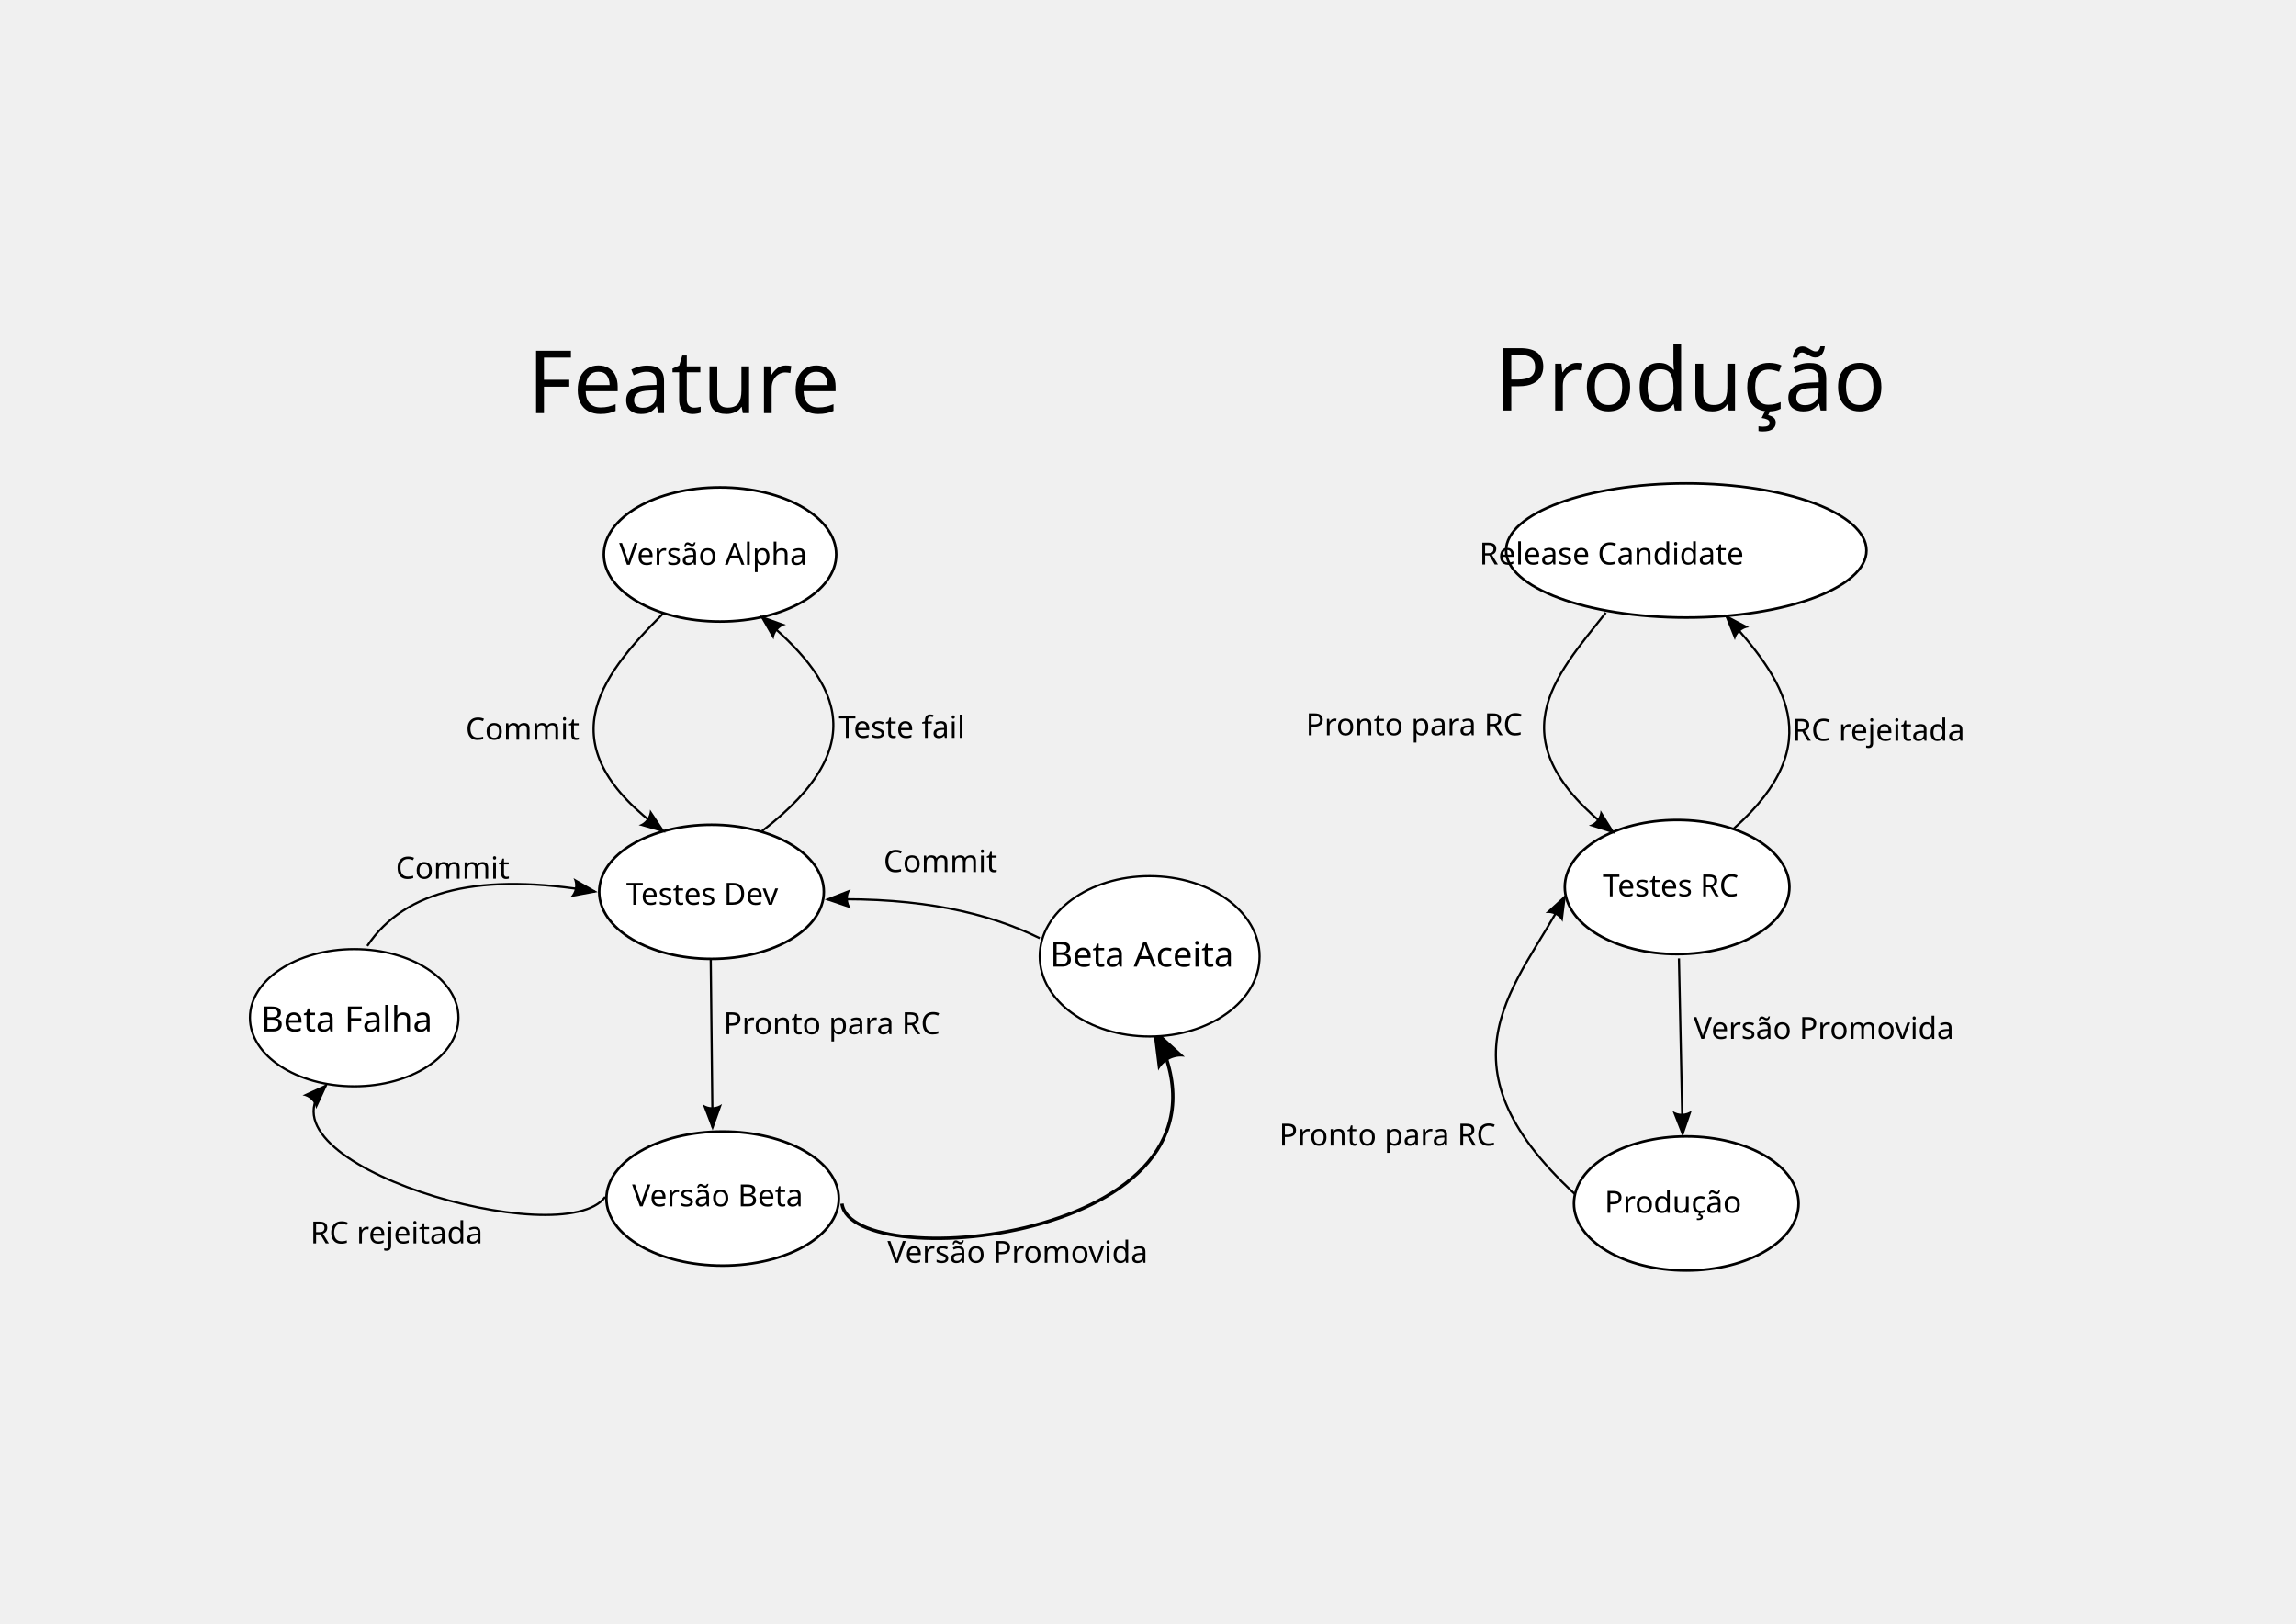
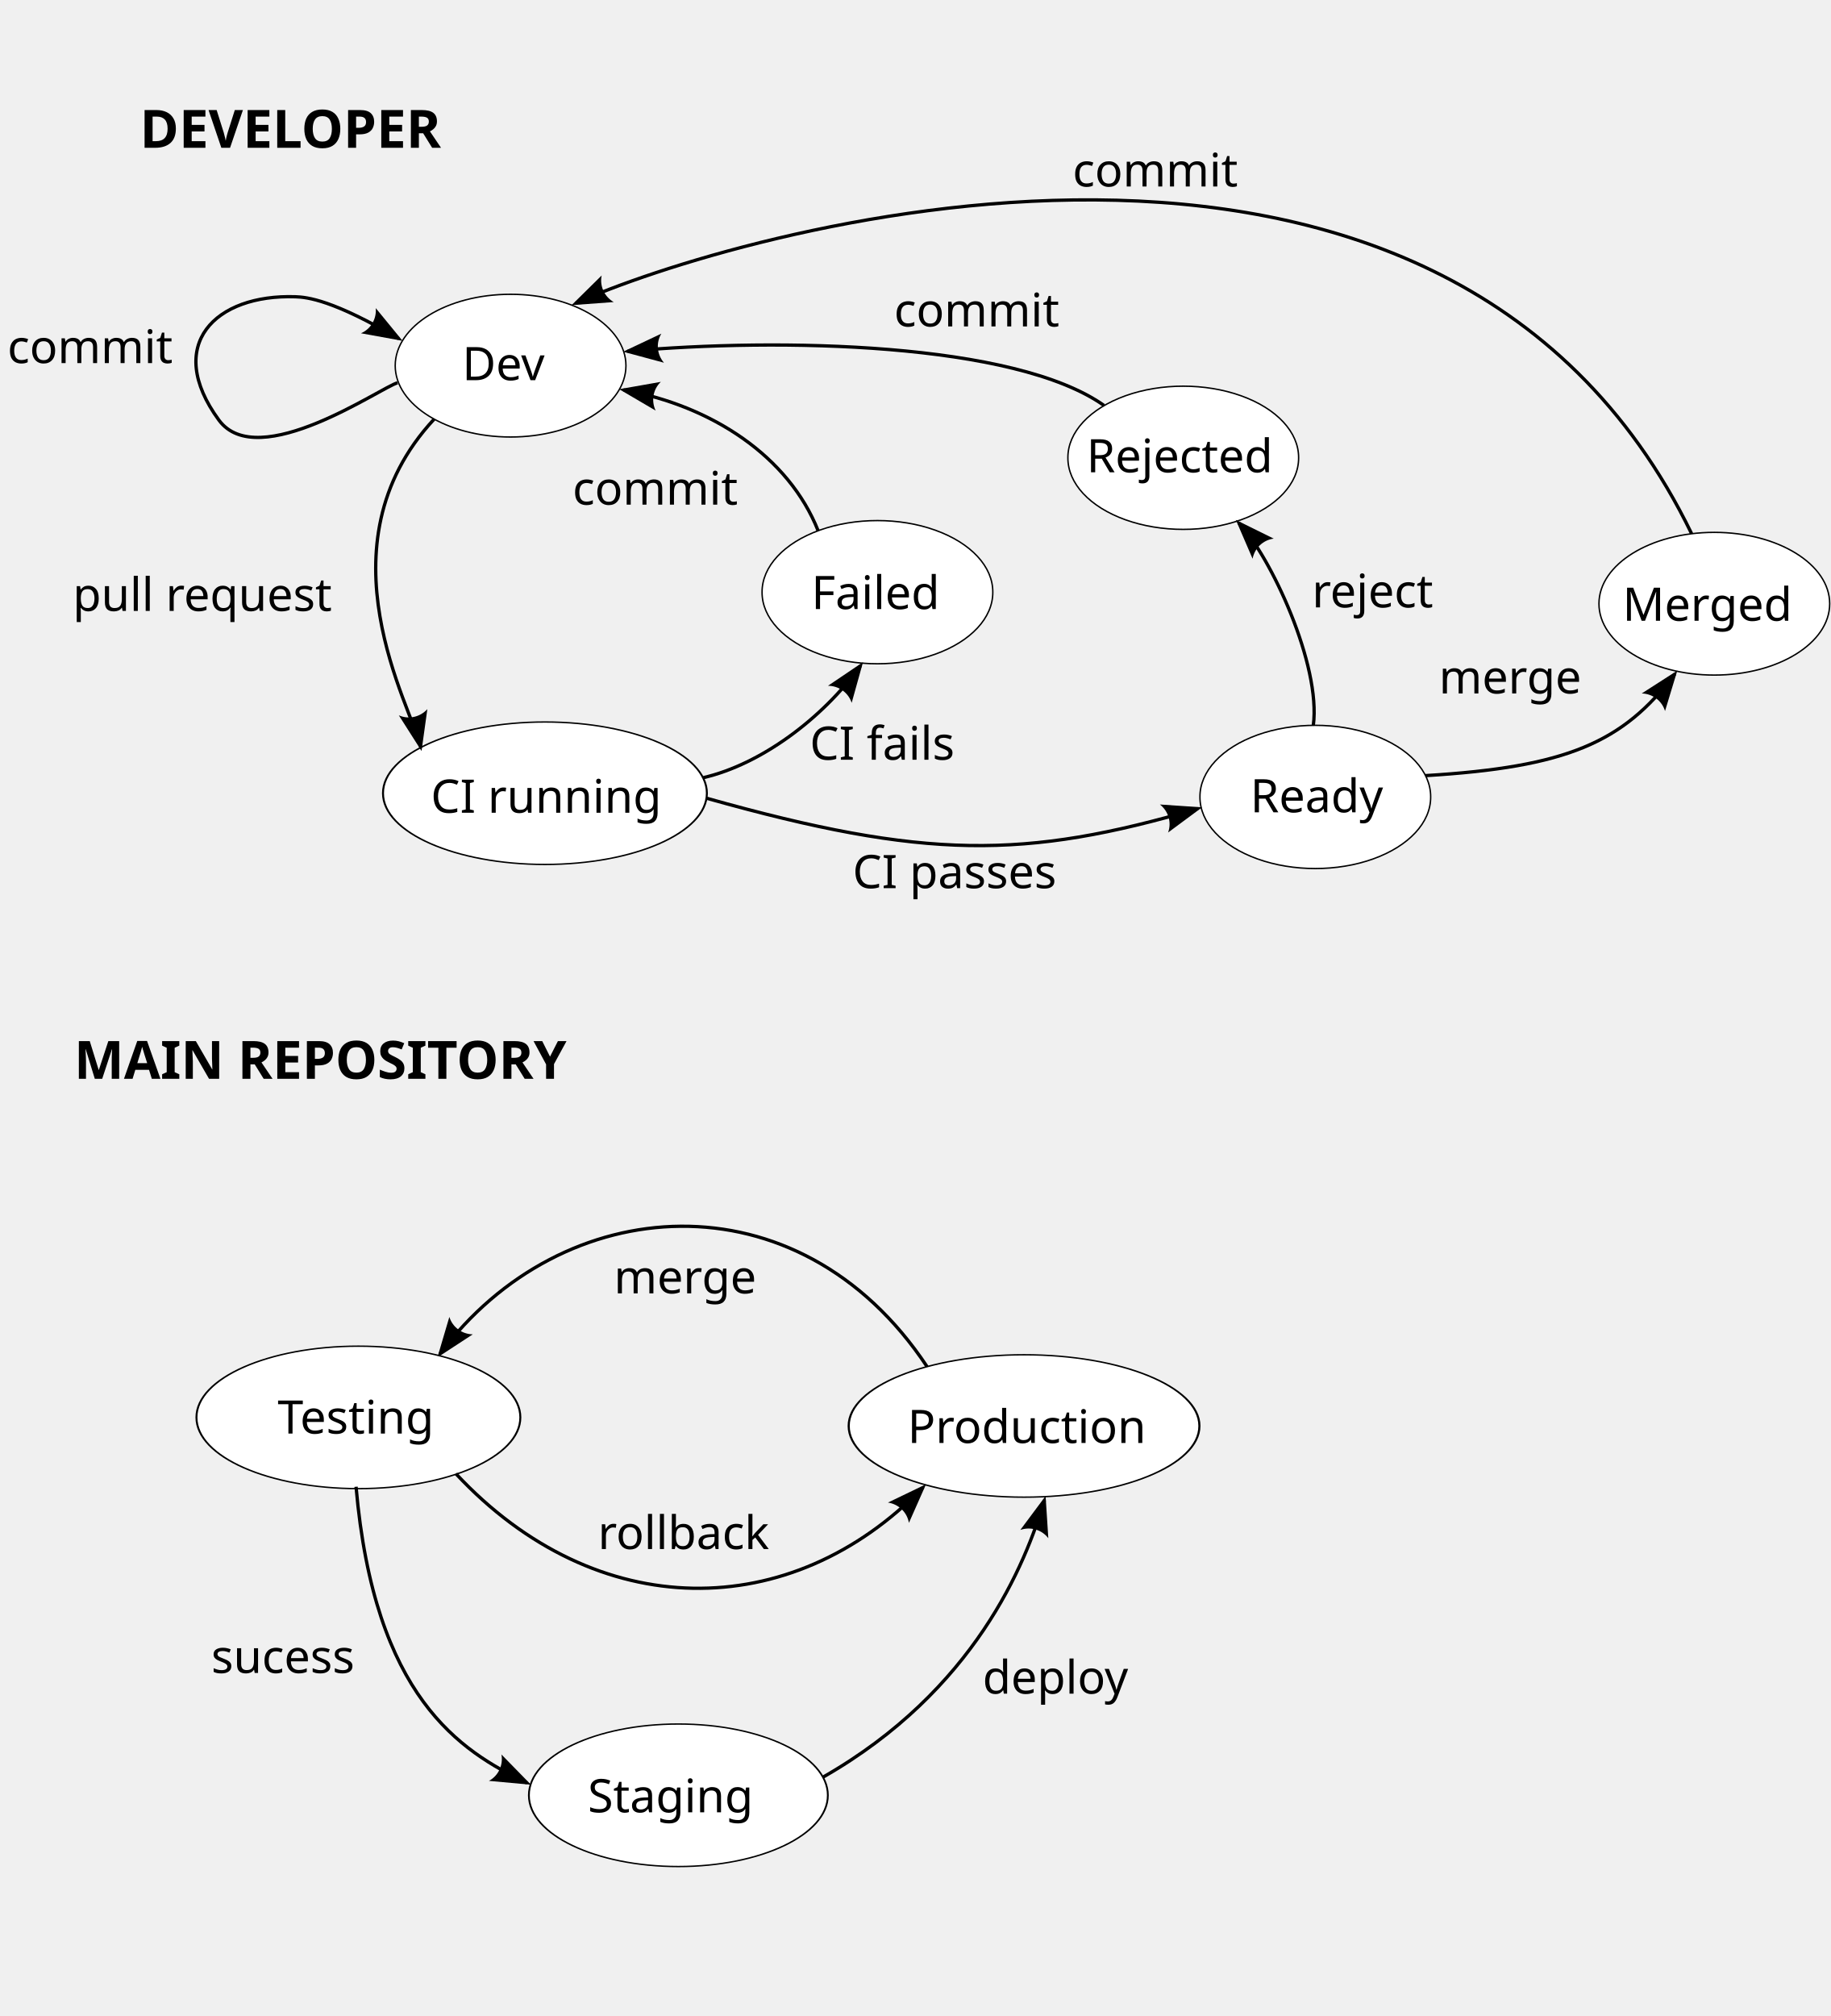
- <svg xmlns="http://www.w3.org/2000/svg" width="1052.362" height="744.094" id="svg2" version="1.1">
+ <svg xmlns="http://www.w3.org/2000/svg" width="554.177" height="610.261" id="svg2" version="1.1">
  <defs id="defs4">
+     <marker orient="auto" refY="0" refX="0" id="Arrow2Mstart" style="overflow:visible">
+       <path id="path3801" style="fill-rule:evenodd;stroke-width:0.625;stroke-linejoin:round" d="M 8.719,4.034 -2.207,0.016 8.719,-4.002 c -1.745,2.372 -1.735,5.617 -6e-7,8.035 z" transform="scale(0.6,0.6)" />
+     </marker>
    <marker orient="auto" refY="0" refX="0" id="Arrow2Lend" style="overflow:visible">
-       <path id="path3874" style="fill-rule:evenodd;stroke-width:0.625;stroke-linejoin:round" d="M 8.719,4.034 -2.207,0.016 8.719,-4.002 c -1.745,2.372 -1.735,5.617 -6e-7,8.035 z" transform="matrix(-1.1,0,0,-1.1,-1.1,0)" />
+       <path id="path3798" style="fill-rule:evenodd;stroke-width:0.625;stroke-linejoin:round" d="M 8.719,4.034 -2.207,0.016 8.719,-4.002 c -1.745,2.372 -1.735,5.617 -6e-7,8.035 z" transform="matrix(-1.1,0,0,-1.1,-1.1,0)" />
+     </marker>
+     <marker orient="auto" refY="0" refX="0" id="Arrow2Lend-7" style="overflow:visible">
+       <path id="path3798-9" style="fill-rule:evenodd;stroke-width:0.625;stroke-linejoin:round" d="M 8.719,4.034 -2.207,0.016 8.719,-4.002 c -1.745,2.372 -1.735,5.617 -6e-7,8.035 z" transform="matrix(-1.1,0,0,-1.1,-1.1,0)" />
+     </marker>
+     <marker orient="auto" refY="0" refX="0" id="marker8894" style="overflow:visible">
+       <path id="path8896" style="fill-rule:evenodd;stroke-width:0.625;stroke-linejoin:round" d="M 8.719,4.034 -2.207,0.016 8.719,-4.002 c -1.745,2.372 -1.735,5.617 -6e-7,8.035 z" transform="matrix(-1.1,0,0,-1.1,-1.1,0)" />
+     </marker>
+     <marker orient="auto" refY="0" refX="0" id="marker8898" style="overflow:visible">
+       <path id="path8900" style="fill-rule:evenodd;stroke-width:0.625;stroke-linejoin:round" d="M 8.719,4.034 -2.207,0.016 8.719,-4.002 c -1.745,2.372 -1.735,5.617 -6e-7,8.035 z" transform="matrix(-1.1,0,0,-1.1,-1.1,0)" />
+     </marker>
+     <marker orient="auto" refY="0" refX="0" id="marker8902" style="overflow:visible">
+       <path id="path8904" style="fill-rule:evenodd;stroke-width:0.625;stroke-linejoin:round" d="M 8.719,4.034 -2.207,0.016 8.719,-4.002 c -1.745,2.372 -1.735,5.617 -6e-7,8.035 z" transform="matrix(-1.1,0,0,-1.1,-1.1,0)" />
+     </marker>
+     <marker orient="auto" refY="0" refX="0" id="marker8906" style="overflow:visible">
+       <path id="path8908" style="fill-rule:evenodd;stroke-width:0.625;stroke-linejoin:round" d="M 8.719,4.034 -2.207,0.016 8.719,-4.002 c -1.745,2.372 -1.735,5.617 -6e-7,8.035 z" transform="matrix(-1.1,0,0,-1.1,-1.1,0)" />
+     </marker>
+     <marker orient="auto" refY="0" refX="0" id="marker8910" style="overflow:visible">
+       <path id="path8912" style="fill-rule:evenodd;stroke-width:0.625;stroke-linejoin:round" d="M 8.719,4.034 -2.207,0.016 8.719,-4.002 c -1.745,2.372 -1.735,5.617 -6e-7,8.035 z" transform="matrix(-1.1,0,0,-1.1,-1.1,0)" />
+     </marker>
+     <marker orient="auto" refY="0" refX="0" id="marker8914" style="overflow:visible">
+       <path id="path8916" style="fill-rule:evenodd;stroke-width:0.625;stroke-linejoin:round" d="M 8.719,4.034 -2.207,0.016 8.719,-4.002 c -1.745,2.372 -1.735,5.617 -6e-7,8.035 z" transform="matrix(-1.1,0,0,-1.1,-1.1,0)" />
+     </marker>
+     <marker orient="auto" refY="0" refX="0" id="Arrow2Lend-0" style="overflow:visible">
+       <path id="path3798-5" style="fill-rule:evenodd;stroke-width:0.625;stroke-linejoin:round" d="M 8.719,4.034 -2.207,0.016 8.719,-4.002 c -1.745,2.372 -1.735,5.617 -6e-7,8.035 z" transform="matrix(-1.1,0,0,-1.1,-1.1,0)" />
+     </marker>
+     <marker orient="auto" refY="0" refX="0" id="marker9081" style="overflow:visible">
+       <path id="path9083" style="fill-rule:evenodd;stroke-width:0.625;stroke-linejoin:round" d="M 8.719,4.034 -2.207,0.016 8.719,-4.002 c -1.745,2.372 -1.735,5.617 -6e-7,8.035 z" transform="matrix(-1.1,0,0,-1.1,-1.1,0)" />
    </marker>
  </defs>
-   <g id="layer1" transform="translate(0,-308.2677)">
-     <flowRoot xml:space="preserve" id="flowRoot2989" style="font-size:12px;font-style:normal;font-weight:normal;line-height:125%;letter-spacing:0px;word-spacing:0px;fill:#000000;fill-opacity:1;stroke:none;font-family:Sans">
-       <flowRegion id="flowRegion2991">
-         <rect id="rect2993" width="122.102" height="80.611" x="97.208" y="324.49" style="font-size:12px" />
-       </flowRegion>
-       <flowPara id="flowPara2995" />
-     </flowRoot>
-     <g id="g5393" transform="translate(172.3622,397.9101)">
-       <path transform="matrix(1.166939,0,0,1.178507,-3.495216,-245.9023)" d="m 183.746,348.199 c 0,14.404 -20.434,26.08 -45.64,26.08 -25.206,0 -45.64,-11.676 -45.64,-26.08 0,-14.404 20.434,-26.08 45.64,-26.08 25.206,0 45.64,11.676 45.64,26.08 z" style="fill:#ffffff;stroke:#000000" />
-       <text id="text2997" y="169.195" x="111.433" style="font-size:40px;font-style:normal;font-weight:normal;line-height:125%;letter-spacing:0px;word-spacing:0px;fill:#000000;fill-opacity:1;stroke:none;font-family:Sans" xml:space="preserve">
-         <tspan style="font-size:14px" y="169.195" x="111.433" id="tspan2999">Versão Alpha</tspan>
-       </text>
-     </g>
-     <g id="g5398" transform="translate(167.2732,369.9501)">
-       <path transform="matrix(1.166939,0,0,1.178507,-2.309763,-63.3415)" d="m 182.222,348.199 c 0,14.404 -19.752,26.08 -44.116,26.08 -24.365,0 -44.116,-11.676 -44.116,-26.08 0,-14.404 19.752,-26.08 44.116,-26.08 24.365,0 44.116,11.676 44.116,26.08 z" id="path2987-9" style="fill:#ffffff;stroke:#000000" />
-       <text id="text2997-6" y="352.941" x="119.731" style="font-size:40px;font-style:normal;font-weight:normal;line-height:125%;letter-spacing:0px;word-spacing:0px;fill:#000000;fill-opacity:1;stroke:none;font-family:Sans" xml:space="preserve">
-         <tspan style="font-size:14px" y="352.941" x="119.731" id="tspan2999-5">Testes Dev</tspan>
-       </text>
-     </g>
-     <path style="fill:#ffffff;stroke:#000000" id="path2987-7" d="m 183.746,348.199 a 45.64,26.08 0 1 1 -91.28,0 45.64,26.08 0 1 1 91.28,0 z" transform="matrix(1.166939,0,0,1.178507,170.0525,447.1873)" />
-     <text xml:space="preserve" style="font-size:40px;font-style:normal;font-weight:normal;line-height:125%;letter-spacing:0px;word-spacing:0px;fill:#000000;fill-opacity:1;stroke:none;font-family:Sans" x="289.723" y="861.099" id="text2997-2">
-       <tspan x="289.723" y="861.099" style="font-size:14px" id="tspan3049">Versão Beta</tspan>
+   <g id="layer1" transform="translate(-26.12631,-32.03189)">
+     <path style="fill:#ffffff;fill-opacity:1;stroke:#000000;stroke-width:0.999;stroke-miterlimit:4;stroke-opacity:1;stroke-dasharray:none" id="path2995" d="m 421.429,185.576 c 0,27.811 -36.457,50.357 -81.429,50.357 -44.972,0 -81.429,-22.546 -81.429,-50.357 0,-27.811 36.457,-50.357 81.429,-50.357 44.972,0 81.429,22.546 81.429,50.357 z" transform="matrix(0.4289423,0,0,0.4289423,34.87059,63.11619)" />
+     <text xml:space="preserve" style="font-size:40px;font-style:normal;font-weight:normal;line-height:125%;letter-spacing:0px;word-spacing:0px;fill:#000000;fill-opacity:1;stroke:none;font-family:Sans" x="166.068" y="147.117" id="text2997">
+       <tspan id="tspan2999" x="166.068" y="147.117" style="font-size:14px">Dev</tspan>
    </text>
-     <path style="fill:none;stroke:#000000;stroke-width:1px;stroke-linecap:butt;stroke-linejoin:miter;stroke-opacity:1;marker-end:url(#Arrow2Lend)" d="m 303.967,589.393 c -30.163,30.075 -53.366,60.883 0,99.751" id="path7271" />
-     <path style="fill:none;stroke:#000000;stroke-width:1px;stroke-linecap:butt;stroke-linejoin:miter;stroke-opacity:1;marker-end:url(#Arrow2Lend)" d="m 325.761,747.822 0.838,77.119" id="path7273" />
-     <path style="fill:none;stroke:#000000;stroke-width:1.553px;stroke-linecap:butt;stroke-linejoin:miter;stroke-opacity:1;marker-end:url(#Arrow2Lend)" d="m 385.909,859.87 c 4.426,33.853 192.72,16.32 143.441,-78.901" id="path7277" />
-     <path style="fill:none;stroke:#000000;stroke-width:1px;stroke-linecap:butt;stroke-linejoin:miter;stroke-opacity:1;marker-end:url(#Arrow2Lend)" d="m 349.232,689.144 c 53.247,-40.883 32.883,-70.442 0,-98.075" id="path7279" />
-     <g transform="translate(615.2236,396.0926)" id="g5393-5">
-       <path transform="matrix(1.166939,0,0,1.178507,-3.495216,-245.9023)" d="m 208.888,348.199 c 0,14.404 -31.69,26.08 -70.782,26.08 -39.092,0 -70.782,-11.676 -70.782,-26.08 0,-14.404 31.69,-26.08 70.782,-26.08 39.092,0 70.782,11.676 70.782,26.08 z" id="path2987" style="fill:#ffffff;stroke:#000000" />
-       <text id="text2997-3" y="170.871" x="159.84" style="font-size:40px;font-style:normal;font-weight:normal;text-align:center;line-height:125%;letter-spacing:0px;word-spacing:0px;text-anchor:middle;fill:#000000;fill-opacity:1;stroke:none;font-family:Sans" xml:space="preserve">
-         <tspan style="font-size:14px;text-align:center;text-anchor:middle" y="170.871" x="159.84" id="tspan8036">Release Candidate</tspan>
-       </text>
-     </g>
-     <g id="g5398-6" transform="translate(588.8907,337.5923)">
-       <g id="g8086" transform="translate(19.27967,29.33863)">
-         <path style="fill:#ffffff;stroke:#000000" id="path2987-9-1" d="m 182.222,348.199 c 0,14.404 -19.752,26.08 -44.116,26.08 -24.365,0 -44.116,-11.676 -44.116,-26.08 0,-14.404 19.752,-26.08 44.116,-26.08 24.365,0 44.116,11.676 44.116,26.08 z" transform="matrix(1.166939,0,0,1.178507,-0.6332696,-62.50325)" />
-         <text xml:space="preserve" style="font-size:40px;font-style:normal;font-weight:normal;line-height:125%;letter-spacing:0px;word-spacing:0px;fill:#000000;fill-opacity:1;stroke:none;font-family:Sans" x="126.437" y="352.103" id="text2997-6-4">
-           <tspan id="tspan2999-5-6" x="126.437" y="352.103" style="font-size:14px">Testes RC</tspan>
-         </text>
-       </g>
-     </g>
-     <g id="g5398-6-0" transform="translate(593.082,482.6089)">
-       <g id="g8086-0" transform="translate(19.27967,29.33863)">
-         <path style="fill:#ffffff;stroke:#000000" id="path2987-9-1-5" d="m 182.222,348.199 c 0,14.404 -19.752,26.08 -44.116,26.08 -24.365,0 -44.116,-11.676 -44.116,-26.08 0,-14.404 19.752,-26.08 44.116,-26.08 24.365,0 44.116,11.676 44.116,26.08 z" transform="matrix(1.166939,0,0,1.178507,-0.6332696,-62.50325)" />
-         <text xml:space="preserve" style="font-size:40px;font-style:normal;font-weight:normal;line-height:125%;letter-spacing:0px;word-spacing:0px;fill:#000000;fill-opacity:1;stroke:none;font-family:Sans" x="123.084" y="352.103" id="text2997-6-4-4">
-           <tspan id="tspan2999-5-6-8" x="123.084" y="352.103" style="font-size:14px">Produção</tspan>
-         </text>
-       </g>
-     </g>
-     <path style="fill:none;stroke:#000000;stroke-width:1px;stroke-linecap:butt;stroke-linejoin:miter;stroke-opacity:1;marker-end:url(#Arrow2Lend)" d="m 736.007,589.046 c -23.211,29.475 -51.458,58.111 3.353,100.59" id="path8121" />
-     <path style="fill:none;stroke:#000000;stroke-width:1px;stroke-linecap:butt;stroke-linejoin:miter;stroke-opacity:1;marker-end:url(#Arrow2Lend)" d="m 794.684,687.959 c 44.468,-39.535 22.323,-68.662 -3.353,-97.237" id="path8123" />
-     <path style="fill:none;stroke:#000000;stroke-width:1px;stroke-linecap:butt;stroke-linejoin:miter;stroke-opacity:1;marker-end:url(#Arrow2Lend)" d="m 769.537,747.475 1.676,80.472" id="path8489" />
-     <text xml:space="preserve" style="font-size:40px;font-style:normal;font-weight:normal;line-height:125%;letter-spacing:0px;word-spacing:0px;fill:#000000;fill-opacity:1;stroke:none;font-family:Sans" x="213.436" y="647.232" id="text9403">
-       <tspan id="tspan9405" x="213.436" y="647.232" style="font-size:14px;font-weight:normal;-inkscape-font-specification:Sans">Commit</tspan>
+     <path style="fill:none;stroke:#000000;stroke-width:1px;stroke-linecap:butt;stroke-linejoin:miter;stroke-opacity:1;marker-end:url(#Arrow2Lend)" d="m 146.489,147.914 c -4.795,1.207 -42.238,27.466 -54.098,11.272 -16.681,-22.777 -1.109,-38.144 23.214,-37.321 3.521,0.119 11.333,0.958 31.25,12.679" id="path4229" />
+     <text xml:space="preserve" style="font-size:14px;font-style:normal;font-weight:normal;line-height:125%;letter-spacing:0px;word-spacing:0px;fill:#000000;fill-opacity:1;stroke:none;font-family:Sans" x="28.384" y="141.939" id="text4413">
+       <tspan id="tspan4415" x="28.384" y="141.939">commit</tspan>
    </text>
-     <text xml:space="preserve" style="font-size:40px;font-style:normal;font-weight:normal;line-height:125%;letter-spacing:0px;word-spacing:0px;fill:#000000;fill-opacity:1;stroke:none;font-family:Sans" x="384.439" y="646.394" id="text9407">
-       <tspan id="tspan9409" x="384.439" y="646.394" style="font-size:14px">Teste fail</tspan>
+     <path style="fill:#ffffff;fill-opacity:1;stroke:#000000;stroke-width:0.999;stroke-miterlimit:4;stroke-opacity:1;stroke-dasharray:none" id="path2995-8-8" d="m 421.429,185.576 c 0,27.811 -36.457,50.357 -81.429,50.357 -44.972,0 -81.429,-22.546 -81.429,-50.357 0,-27.811 36.457,-50.357 81.429,-50.357 44.972,0 81.429,22.546 81.429,50.357 z" transform="matrix(0.6021342,0,0,0.4281605,-13.61116,192.6903)" />
+     <text xml:space="preserve" style="font-size:40px;font-style:normal;font-weight:normal;line-height:125%;letter-spacing:0px;word-spacing:0px;fill:#000000;fill-opacity:1;stroke:none;font-family:Sans" x="156.557" y="278.054" id="text2997-2-6">
+       <tspan x="156.557" y="278.054" style="font-size:14px" id="tspan6927">CI running</tspan>
    </text>
-     <text xml:space="preserve" style="font-size:40px;font-style:normal;font-weight:normal;line-height:125%;letter-spacing:0px;word-spacing:0px;fill:#000000;fill-opacity:1;stroke:none;font-family:Sans" x="331.629" y="782.19" id="text9411">
-       <tspan id="tspan9413" x="331.629" y="782.19" style="font-size:14px">Pronto para RC</tspan>
+     <path style="fill:none;stroke:#000000;stroke-width:1px;stroke-linecap:butt;stroke-linejoin:miter;stroke-opacity:1;marker-mid:none;marker-end:url(#Arrow2Lend)" d="m 157.582,158.891 c -35.786,38.502 -6.66,87.569 -4.129,99.187" id="path4835" />
+     <path style="fill:#ffffff;fill-opacity:1;stroke:#000000;stroke-width:0.999;stroke-miterlimit:4;stroke-opacity:1;stroke-dasharray:none" id="path2995-8-8-9" d="m 421.429,185.576 c 0,27.811 -36.457,50.357 -81.429,50.357 -44.972,0 -81.429,-22.546 -81.429,-50.357 0,-27.811 36.457,-50.357 81.429,-50.357 44.972,0 81.429,22.546 81.429,50.357 z" transform="matrix(0.4289423,0,0,0.4289423,399.3208,135.1817)" />
+     <text xml:space="preserve" style="font-size:40px;font-style:normal;font-weight:normal;line-height:125%;letter-spacing:0px;word-spacing:0px;fill:#000000;fill-opacity:1;stroke:none;font-family:Sans" x="517.386" y="219.94" id="text2997-2-6-3">
+       <tspan id="tspan2999-3-5-2" x="517.386" y="219.94" style="font-size:14px">Merged</tspan>
    </text>
-     <text xml:space="preserve" style="font-size:40px;font-style:normal;font-weight:normal;line-height:125%;letter-spacing:0px;word-spacing:0px;fill:#000000;fill-opacity:1;stroke:none;font-family:Sans" x="776.243" y="784.357" id="text9415">
-       <tspan id="tspan9417" x="776.243" y="784.357" style="font-size:14px">Versão Promovida</tspan>
+     <text xml:space="preserve" style="font-size:14px;font-style:normal;font-weight:normal;line-height:125%;letter-spacing:0px;word-spacing:0px;fill:#000000;fill-opacity:1;stroke:none;font-family:Sans" x="48.171" y="216.97" id="text5237">
+       <tspan id="tspan5239" x="48.171" y="216.97">pull request</tspan>
    </text>
-     <text xml:space="preserve" style="font-size:40px;font-style:normal;font-weight:normal;line-height:125%;letter-spacing:0px;word-spacing:0px;fill:#000000;fill-opacity:1;stroke:none;font-family:Sans" x="598.534" y="645.208" id="text9419">
-       <tspan id="tspan9421" x="598.534" y="645.208" style="font-size:14px">Pronto para RC</tspan>
+     <path style="fill:#ffffff;fill-opacity:1;stroke:#000000;stroke-width:0.999;stroke-miterlimit:4;stroke-opacity:1;stroke-dasharray:none" id="path2995-8-8-9-3" d="m 421.429,185.576 a 81.429,50.357 0 1 1 -162.857,0 81.429,50.357 0 1 1 162.857,0 z" transform="matrix(0.4289423,0,0,0.4289423,278.5135,193.6695)" />
+     <text xml:space="preserve" style="font-size:40px;font-style:normal;font-weight:normal;line-height:125%;letter-spacing:0px;word-spacing:0px;fill:#000000;fill-opacity:1;stroke:none;font-family:Sans" x="404.66" y="277.923" id="text2997-2-6-3-9">
+       <tspan id="tspan2999-3-5-2-7" x="404.66" y="277.923" style="font-size:14px">Ready</tspan>
    </text>
-     <text xml:space="preserve" style="font-size:40px;font-style:normal;font-weight:normal;line-height:125%;letter-spacing:0px;word-spacing:0px;fill:#000000;fill-opacity:1;stroke:none;font-family:Sans" x="406.749" y="886.981" id="text9423">
-       <tspan x="406.749" y="886.981" id="tspan9427" style="font-size:14px">Versão Promovida</tspan>
+     <text xml:space="preserve" style="font-size:14px;font-style:normal;font-weight:normal;line-height:125%;letter-spacing:0px;word-spacing:0px;fill:#000000;fill-opacity:1;stroke:none;font-family:Sans" x="284.262" y="300.886" id="text5267">
+       <tspan id="tspan5269" x="284.262" y="300.886">CI passes</tspan>
    </text>
-     <text xml:space="preserve" style="font-size:40px;font-style:normal;font-weight:normal;line-height:125%;letter-spacing:0px;word-spacing:0px;fill:#000000;fill-opacity:1;stroke:none;font-family:Sans" x="821.508" y="647.723" id="text9431">
-       <tspan id="tspan9433" x="821.508" y="647.723" style="font-size:14px">RC rejeitada</tspan>
+     <text xml:space="preserve" style="font-size:14px;font-style:normal;font-weight:normal;text-align:center;line-height:125%;letter-spacing:0px;word-spacing:0px;text-anchor:middle;fill:#000000;fill-opacity:1;stroke:none;font-family:Sans" x="492.449" y="241.944" id="text5273">
+       <tspan x="492.449" y="241.944" id="tspan7493">merge</tspan>
    </text>
-     <g id="g9458" transform="translate(31.57595,234.0453)">
-       <g id="g9455">
-         <path style="fill:#ffffff;stroke:#000000" id="path9449" d="m 178.547,540.613 c 0,17.361 -21.392,31.434 -47.78,31.434 -26.388,0 -47.78,-14.074 -47.78,-31.434 0,-17.361 21.392,-31.434 47.78,-31.434 26.388,0 47.78,14.074 47.78,31.434 z" />
-       </g>
-       <text id="text9451" y="546.9" x="88.016" style="font-size:40px;font-style:normal;font-weight:normal;line-height:125%;letter-spacing:0px;word-spacing:0px;fill:#000000;fill-opacity:1;stroke:none;font-family:Sans" xml:space="preserve">
-         <tspan style="font-size:16px" y="546.9" x="88.016" id="tspan9453">Beta Falha</tspan>
-       </text>
-     </g>
-     <path style="fill:none;stroke:#000000;stroke-width:1px;stroke-linecap:butt;stroke-linejoin:miter;stroke-opacity:1;marker-end:url(#Arrow2Lend)" d="M 277.398,548.494 C 258.222,574.782 113.721,533.166 149.368,497.519" id="path9464" transform="translate(0,308.2677)" />
-     <text xml:space="preserve" style="font-size:40px;font-style:normal;font-weight:normal;line-height:125%;letter-spacing:0px;word-spacing:0px;fill:#000000;fill-opacity:1;stroke:none;font-family:Sans" x="142.255" y="878.1" id="text9648">
-       <tspan x="142.255" y="878.1" id="tspan9652" style="font-size:14px">RC rejeitada</tspan>
+     <text xml:space="preserve" style="font-size:14px;font-style:normal;font-weight:normal;line-height:125%;letter-spacing:0px;word-spacing:0px;fill:#000000;fill-opacity:1;stroke:none;font-family:Sans" x="271.295" y="262.008" id="text6377">
+       <tspan id="tspan6379" x="271.295" y="262.008">CI fails</tspan>
    </text>
-     <path style="fill:none;stroke:#000000;stroke-width:1px;stroke-linecap:butt;stroke-linejoin:miter;stroke-opacity:1;marker-end:url(#Arrow2Lend)" d="m 168.335,433.504 c 17.173,-25.899 52.375,-33.768 104.32,-24.895" id="path9656" transform="translate(0,308.2677)" />
-     <text xml:space="preserve" style="font-size:40px;font-style:normal;font-weight:normal;line-height:125%;letter-spacing:0px;word-spacing:0px;fill:#000000;fill-opacity:1;stroke:none;font-family:Sans" x="181.375" y="710.95" id="text9840">
-       <tspan id="tspan9842" x="181.375" y="710.95" style="font-size:14px">Commit</tspan>
+     <text xml:space="preserve" style="font-size:14px;font-style:normal;font-weight:normal;line-height:125%;letter-spacing:0px;word-spacing:0px;fill:#000000;fill-opacity:1;stroke:none;font-family:Sans" x="68.465" y="76.764" id="text6931">
+       <tspan id="tspan6933" x="68.465" y="76.764" style="font-size:16px;font-weight:bold;-inkscape-font-specification:Sans Bold">DEVELOPER</tspan>
    </text>
-     <text xml:space="preserve" style="font-size:40px;font-style:normal;font-weight:normal;line-height:125%;letter-spacing:0px;word-spacing:0px;fill:#000000;fill-opacity:1;stroke:none;font-family:Sans" x="241.834" y="497.567" id="text9844">
-       <tspan x="241.834" y="497.567" id="tspan9848">Feature</tspan>
+     <path style="fill:none;stroke:#000000;stroke-width:1px;stroke-linecap:butt;stroke-linejoin:miter;stroke-opacity:1;marker-start:none;marker-end:url(#Arrow2Lend)" d="m 240.147,273.688 c 66.071,18.571 96.162,18.483 148.662,3.126" id="path6943" />
+     <path style="fill:none;stroke:#000000;stroke-width:1px;stroke-linecap:butt;stroke-linejoin:miter;stroke-opacity:1;marker-end:url(#Arrow2Lend)" d="m 457.707,266.818 c 42.853,-2.582 59.809,-10.019 75.466,-30.727" id="path7495" />
+     <path style="fill:none;stroke:#000000;stroke-width:1px;stroke-linecap:butt;stroke-linejoin:miter;stroke-opacity:1;marker-end:url(#Arrow2Lend)" d="M 538.268,193.544 C 462.478,37.552 245.379,103.435 200.372,123.844" id="path7679" />
+     <text xml:space="preserve" style="font-size:14px;font-style:normal;font-weight:normal;line-height:125%;letter-spacing:0px;word-spacing:0px;fill:#000000;fill-opacity:1;stroke:none;font-family:Sans" x="350.884" y="88.488" id="text7863">
+       <tspan id="tspan7865" x="350.884" y="88.488">commit</tspan>
    </text>
-     <text xml:space="preserve" style="font-size:40px;font-style:normal;font-weight:normal;line-height:125%;letter-spacing:0px;word-spacing:0px;fill:#000000;fill-opacity:1;stroke:none;font-family:Sans" x="685.196" y="496.382" id="text9852">
-       <tspan id="tspan9854" x="685.196" y="496.382">Produção</tspan>
+     <text id="text7867" y="358.605" x="48.567" style="font-size:14px;font-style:normal;font-weight:normal;line-height:125%;letter-spacing:0px;word-spacing:0px;fill:#000000;fill-opacity:1;stroke:none;font-family:Sans" xml:space="preserve">
+       <tspan style="font-size:16px;font-weight:bold;-inkscape-font-specification:Sans Bold" y="358.605" x="48.567" id="tspan7869">MAIN REPOSITORY</tspan>
    </text>
-     <flowRoot xml:space="preserve" id="flowRoot9879" style="fill:black;stroke:none;stroke-opacity:1;stroke-width:1px;stroke-linejoin:miter;stroke-linecap:butt;fill-opacity:1;font-family:Sans;font-style:normal;font-weight:normal;font-size:40px;line-height:125%;letter-spacing:0px;word-spacing:0px">
-       <flowRegion id="flowRegion9881">
-         <rect id="rect9883" width="269.099" height="73.498" x="209.826" y="309.031" />
-       </flowRegion>
-       <flowPara id="flowPara9885" />
-     </flowRoot>
-     <g id="g9895" transform="translate(4.741838,143.4406)">
-       <path transform="translate(0,308.2677)" d="m 572.577,294.805 c 0,20.296 -22.557,36.749 -50.382,36.749 -27.825,0 -50.382,-16.453 -50.382,-36.749 0,-20.296 22.557,-36.749 50.382,-36.749 27.825,0 50.382,16.453 50.382,36.749 z" id="path9877" style="fill:#ffffff;stroke:#000000" />
-       <text id="text9887" y="607.815" x="476.555" style="font-size:40px;font-style:normal;font-weight:normal;line-height:125%;letter-spacing:0px;word-spacing:0px;fill:#000000;fill-opacity:1;stroke:none;font-family:Sans" xml:space="preserve">
-         <tspan style="font-size:16px" id="tspan9891" y="607.815" x="476.555">Beta Aceita</tspan>
-       </text>
-     </g>
-     <path style="fill:none;stroke:#000000;stroke-width:1px;stroke-linecap:butt;stroke-linejoin:miter;stroke-opacity:1;marker-end:url(#Arrow2Lend)" d="M 476.555,429.948 C 452.807,418.251 422.033,411.238 379.347,412.166" id="path9900" transform="translate(0,308.2677)" />
-     <text xml:space="preserve" style="font-size:40px;font-style:normal;font-weight:normal;line-height:125%;letter-spacing:0px;word-spacing:0px;fill:#000000;fill-opacity:1;stroke:none;font-family:Sans" x="404.963" y="707.871" id="text9403-1">
-       <tspan id="tspan9405-0" x="404.963" y="707.871" style="font-size:14px;font-weight:normal;-inkscape-font-specification:Sans">Commit</tspan>
+     <path style="fill:#ffffff;fill-opacity:1;stroke:#000000;stroke-width:0.999;stroke-miterlimit:4;stroke-opacity:1;stroke-dasharray:none" id="path2995-8-8-9-5" d="m 421.429,185.576 c 0,27.811 -36.457,50.357 -81.429,50.357 -44.972,0 -81.429,-22.546 -81.429,-50.357 0,-27.811 36.457,-50.357 81.429,-50.357 44.972,0 81.429,22.546 81.429,50.357 z" transform="matrix(0.5557734,0,0,0.4283572,42.5479,495.9857)" />
+     <text xml:space="preserve" style="font-size:40px;font-style:normal;font-weight:normal;line-height:125%;letter-spacing:0px;word-spacing:0px;fill:#000000;fill-opacity:1;stroke:none;font-family:Sans" x="204.093" y="580.636" id="text2997-2-6-3-1">
+       <tspan id="tspan2999-3-5-2-8" x="204.093" y="580.636" style="font-size:14px">Staging</tspan>
    </text>
-     <path style="fill:none;stroke:#000000;stroke-width:1px;stroke-linecap:butt;stroke-linejoin:miter;stroke-opacity:1;marker-end:url(#Arrow2Lend)" d="M 721.945,547.308 C 655.573,486.226 696.492,451.042 717.203,410.98" id="path10287" transform="translate(0,308.2677)" />
-     <text xml:space="preserve" style="font-size:40px;font-style:normal;font-weight:normal;line-height:125%;letter-spacing:0px;word-spacing:0px;fill:#000000;fill-opacity:1;stroke:none;font-family:Sans" x="586.285" y="833.235" id="text9419-9">
-       <tspan id="tspan9421-8" x="586.285" y="833.235" style="font-size:14px">Pronto para RC</tspan>
+     <path transform="matrix(0.6520173,0,0,0.4279572,114.4881,384.2647)" d="m 421.429,185.576 c 0,27.811 -36.457,50.357 -81.429,50.357 -44.972,0 -81.429,-22.546 -81.429,-50.357 0,-27.811 36.457,-50.357 81.429,-50.357 44.972,0 81.429,22.546 81.429,50.357 z" id="path7910" style="fill:#ffffff;fill-opacity:1;stroke:#000000;stroke-width:0.999;stroke-miterlimit:4;stroke-opacity:1;stroke-dasharray:none" />
+     <text id="text7912" y="468.84" x="300.899" style="font-size:40px;font-style:normal;font-weight:normal;line-height:125%;letter-spacing:0px;word-spacing:0px;fill:#000000;fill-opacity:1;stroke:none;font-family:Sans" xml:space="preserve">
+       <tspan style="font-size:14px" y="468.84" x="300.899" id="tspan7914">Production</tspan>
+     </text>
+     <text xml:space="preserve" style="font-size:14px;font-style:normal;font-weight:normal;line-height:125%;letter-spacing:0px;word-spacing:0px;fill:#000000;fill-opacity:1;stroke:none;font-family:Sans" x="212" y="423.542" id="text8290">
+       <tspan id="tspan8292" x="212" y="423.542">merge</tspan>
+     </text>
+     <path style="fill:none;stroke:#000000;stroke-width:1px;stroke-linecap:butt;stroke-linejoin:miter;stroke-opacity:1;marker-end:url(#Arrow2Lend)" d="M 306.82,445.743 C 267.803,386.901 196.068,392.508 159.324,441.879" id="path8482" />
+     <path style="fill:#ffffff;fill-opacity:1;stroke:#000000;stroke-width:0.999;stroke-miterlimit:4;stroke-opacity:1;stroke-dasharray:none" id="path2995-8-8-5" d="m 421.429,185.576 c 0,27.811 -36.457,50.357 -81.429,50.357 -44.972,0 -81.429,-22.546 -81.429,-50.357 0,-27.811 36.457,-50.357 81.429,-50.357 44.972,0 81.429,22.546 81.429,50.357 z" transform="matrix(0.6021342,0,0,0.4281605,-70.08843,381.6348)" />
+     <text xml:space="preserve" style="font-size:40px;font-style:normal;font-weight:normal;line-height:125%;letter-spacing:0px;word-spacing:0px;fill:#000000;fill-opacity:1;stroke:none;font-family:Sans" x="110.181" y="465.988" id="text2997-2-6-6">
+       <tspan x="110.181" y="465.988" style="font-size:14px" id="tspan6927-0">Testing</tspan>
+     </text>
+     <path style="fill:none;stroke:#000000;stroke-width:1px;stroke-linecap:butt;stroke-linejoin:miter;stroke-opacity:1;marker-end:url(#marker9081)" d="m 164.163,478.148 c 42.679,45.709 101.507,45.339 141.429,4.131" id="path9131" />
+     <path style="fill:none;stroke:#000000;stroke-width:1px;stroke-linecap:butt;stroke-linejoin:miter;stroke-opacity:1;marker-end:url(#marker9081)" d="m 275.347,569.966 c 45.962,-26.264 61.316,-64.651 66.986,-83.803" id="path9741" />
+     <path style="fill:none;stroke:#000000;stroke-width:1px;stroke-linecap:butt;stroke-linejoin:miter;stroke-opacity:1;marker-end:url(#marker9081)" d="m 133.926,482.083 c 5.556,63.64 31.502,80.008 51.77,89.651" id="path9743" />
+     <text xml:space="preserve" style="font-size:14px;font-style:normal;font-weight:normal;line-height:125%;letter-spacing:0px;word-spacing:0px;fill:#000000;fill-opacity:1;stroke:none;font-family:Sans" x="90.077" y="538.457" id="text10149">
+       <tspan id="tspan10151" x="90.077" y="538.457">sucess</tspan>
+     </text>
+     <text xml:space="preserve" style="font-size:14px;font-style:normal;font-weight:normal;line-height:125%;letter-spacing:0px;word-spacing:0px;fill:#000000;fill-opacity:1;stroke:none;font-family:Sans" x="323.625" y="544.712" id="text10153">
+       <tspan id="tspan10155" x="323.625" y="544.712">deploy</tspan>
+     </text>
+     <text xml:space="preserve" style="font-size:14px;font-style:normal;font-weight:normal;line-height:125%;letter-spacing:0px;word-spacing:0px;fill:#000000;fill-opacity:1;stroke:none;font-family:Sans" x="207.154" y="500.944" id="text10157">
+       <tspan id="tspan10159" x="207.154" y="500.944">rollback</tspan>
+     </text>
+     <path transform="matrix(0.4289423,0,0,0.4289423,145.942,131.6876)" d="m 421.429,185.576 a 81.429,50.357 0 1 1 -162.857,0 81.429,50.357 0 1 1 162.857,0 z" id="path3076" style="fill:#ffffff;fill-opacity:1;stroke:#000000;stroke-width:0.999;stroke-miterlimit:4;stroke-opacity:1;stroke-dasharray:none" />
+     <text id="text3078" y="216.403" x="271.782" style="font-size:40px;font-style:normal;font-weight:normal;line-height:125%;letter-spacing:0px;word-spacing:0px;fill:#000000;fill-opacity:1;stroke:none;font-family:Sans" xml:space="preserve">
+       <tspan style="font-size:14px" y="216.403" x="271.782" id="tspan3080">Failed</tspan>
+     </text>
+     <path style="fill:none;stroke:#000000;stroke-width:1px;stroke-linecap:butt;stroke-linejoin:miter;stroke-opacity:1;marker-end:url(#marker9081)" d="m 212.967,235.399 c 17.42,-4.029 36.051,-17.905 47.569,-33.887" id="path3082" transform="translate(26.12631,32.03189)" />
+     <path style="fill:none;stroke:#000000;stroke-width:1px;stroke-linecap:butt;stroke-linejoin:miter;stroke-opacity:1;marker-end:url(#marker9081)" d="m 247.705,160.674 c -8.929,-22.5 -32.147,-37.823 -58.933,-42.644" id="path3084" transform="translate(26.12631,32.03189)" />
+     <path style="fill:#ffffff;fill-opacity:1;stroke:#000000;stroke-width:0.999;stroke-miterlimit:4;stroke-opacity:1;stroke-dasharray:none" id="path3086" d="m 421.429,185.576 a 81.429,50.357 0 1 1 -162.857,0 81.429,50.357 0 1 1 162.857,0 z" transform="matrix(0.4289423,0,0,0.4289423,238.533,91.00307)" />
+     <text xml:space="preserve" style="font-size:40px;font-style:normal;font-weight:normal;line-height:125%;letter-spacing:0px;word-spacing:0px;fill:#000000;fill-opacity:1;stroke:none;font-family:Sans" x="355.088" y="175.004" id="text3088">
+       <tspan id="tspan3090" x="355.088" y="175.004" style="font-size:14px">Rejected</tspan>
+     </text>
+     <path style="fill:none;stroke:#000000;stroke-width:1px;stroke-linecap:butt;stroke-linejoin:miter;stroke-opacity:1;marker-end:url(#marker9081)" d="m 423.749,251.657 c 2.416,-18.323 -12.935,-51.196 -22.532,-61.298" id="path4130" />
+     <path style="fill:none;stroke:#000000;stroke-width:1px;stroke-linecap:butt;stroke-linejoin:miter;stroke-opacity:1;marker-end:url(#marker9081)" d="M 334.243,122.731 C 307.139,103.568 235.873,102.226 189.98,106.333" id="path4334" transform="translate(26.12631,32.03189)" />
+     <text xml:space="preserve" style="font-size:14px;font-style:normal;font-weight:normal;line-height:125%;letter-spacing:0px;word-spacing:0px;fill:#000000;fill-opacity:1;stroke:none;font-family:Sans" x="423.36" y="215.894" id="text4942">
+       <tspan id="tspan4944" x="423.36" y="215.894">reject</tspan>
+     </text>
+     <text xml:space="preserve" style="font-size:14px;font-style:normal;font-weight:normal;line-height:125%;letter-spacing:0px;word-spacing:0px;fill:#000000;fill-opacity:1;stroke:none;font-family:Sans" x="296.828" y="130.854" id="text4946">
+       <tspan id="tspan4948" x="296.828" y="130.854">commit</tspan>
+     </text>
+     <text xml:space="preserve" style="font-size:14px;font-style:normal;font-weight:normal;line-height:125%;letter-spacing:0px;word-spacing:0px;fill:#000000;fill-opacity:1;stroke:none;font-family:Sans" x="199.484" y="184.799" id="text4950">
+       <tspan id="tspan4952" x="199.484" y="184.799">commit</tspan>
    </text>
  </g>
-   <g id="layer2" transform="translate(0,-308.2677)" />
</svg>
